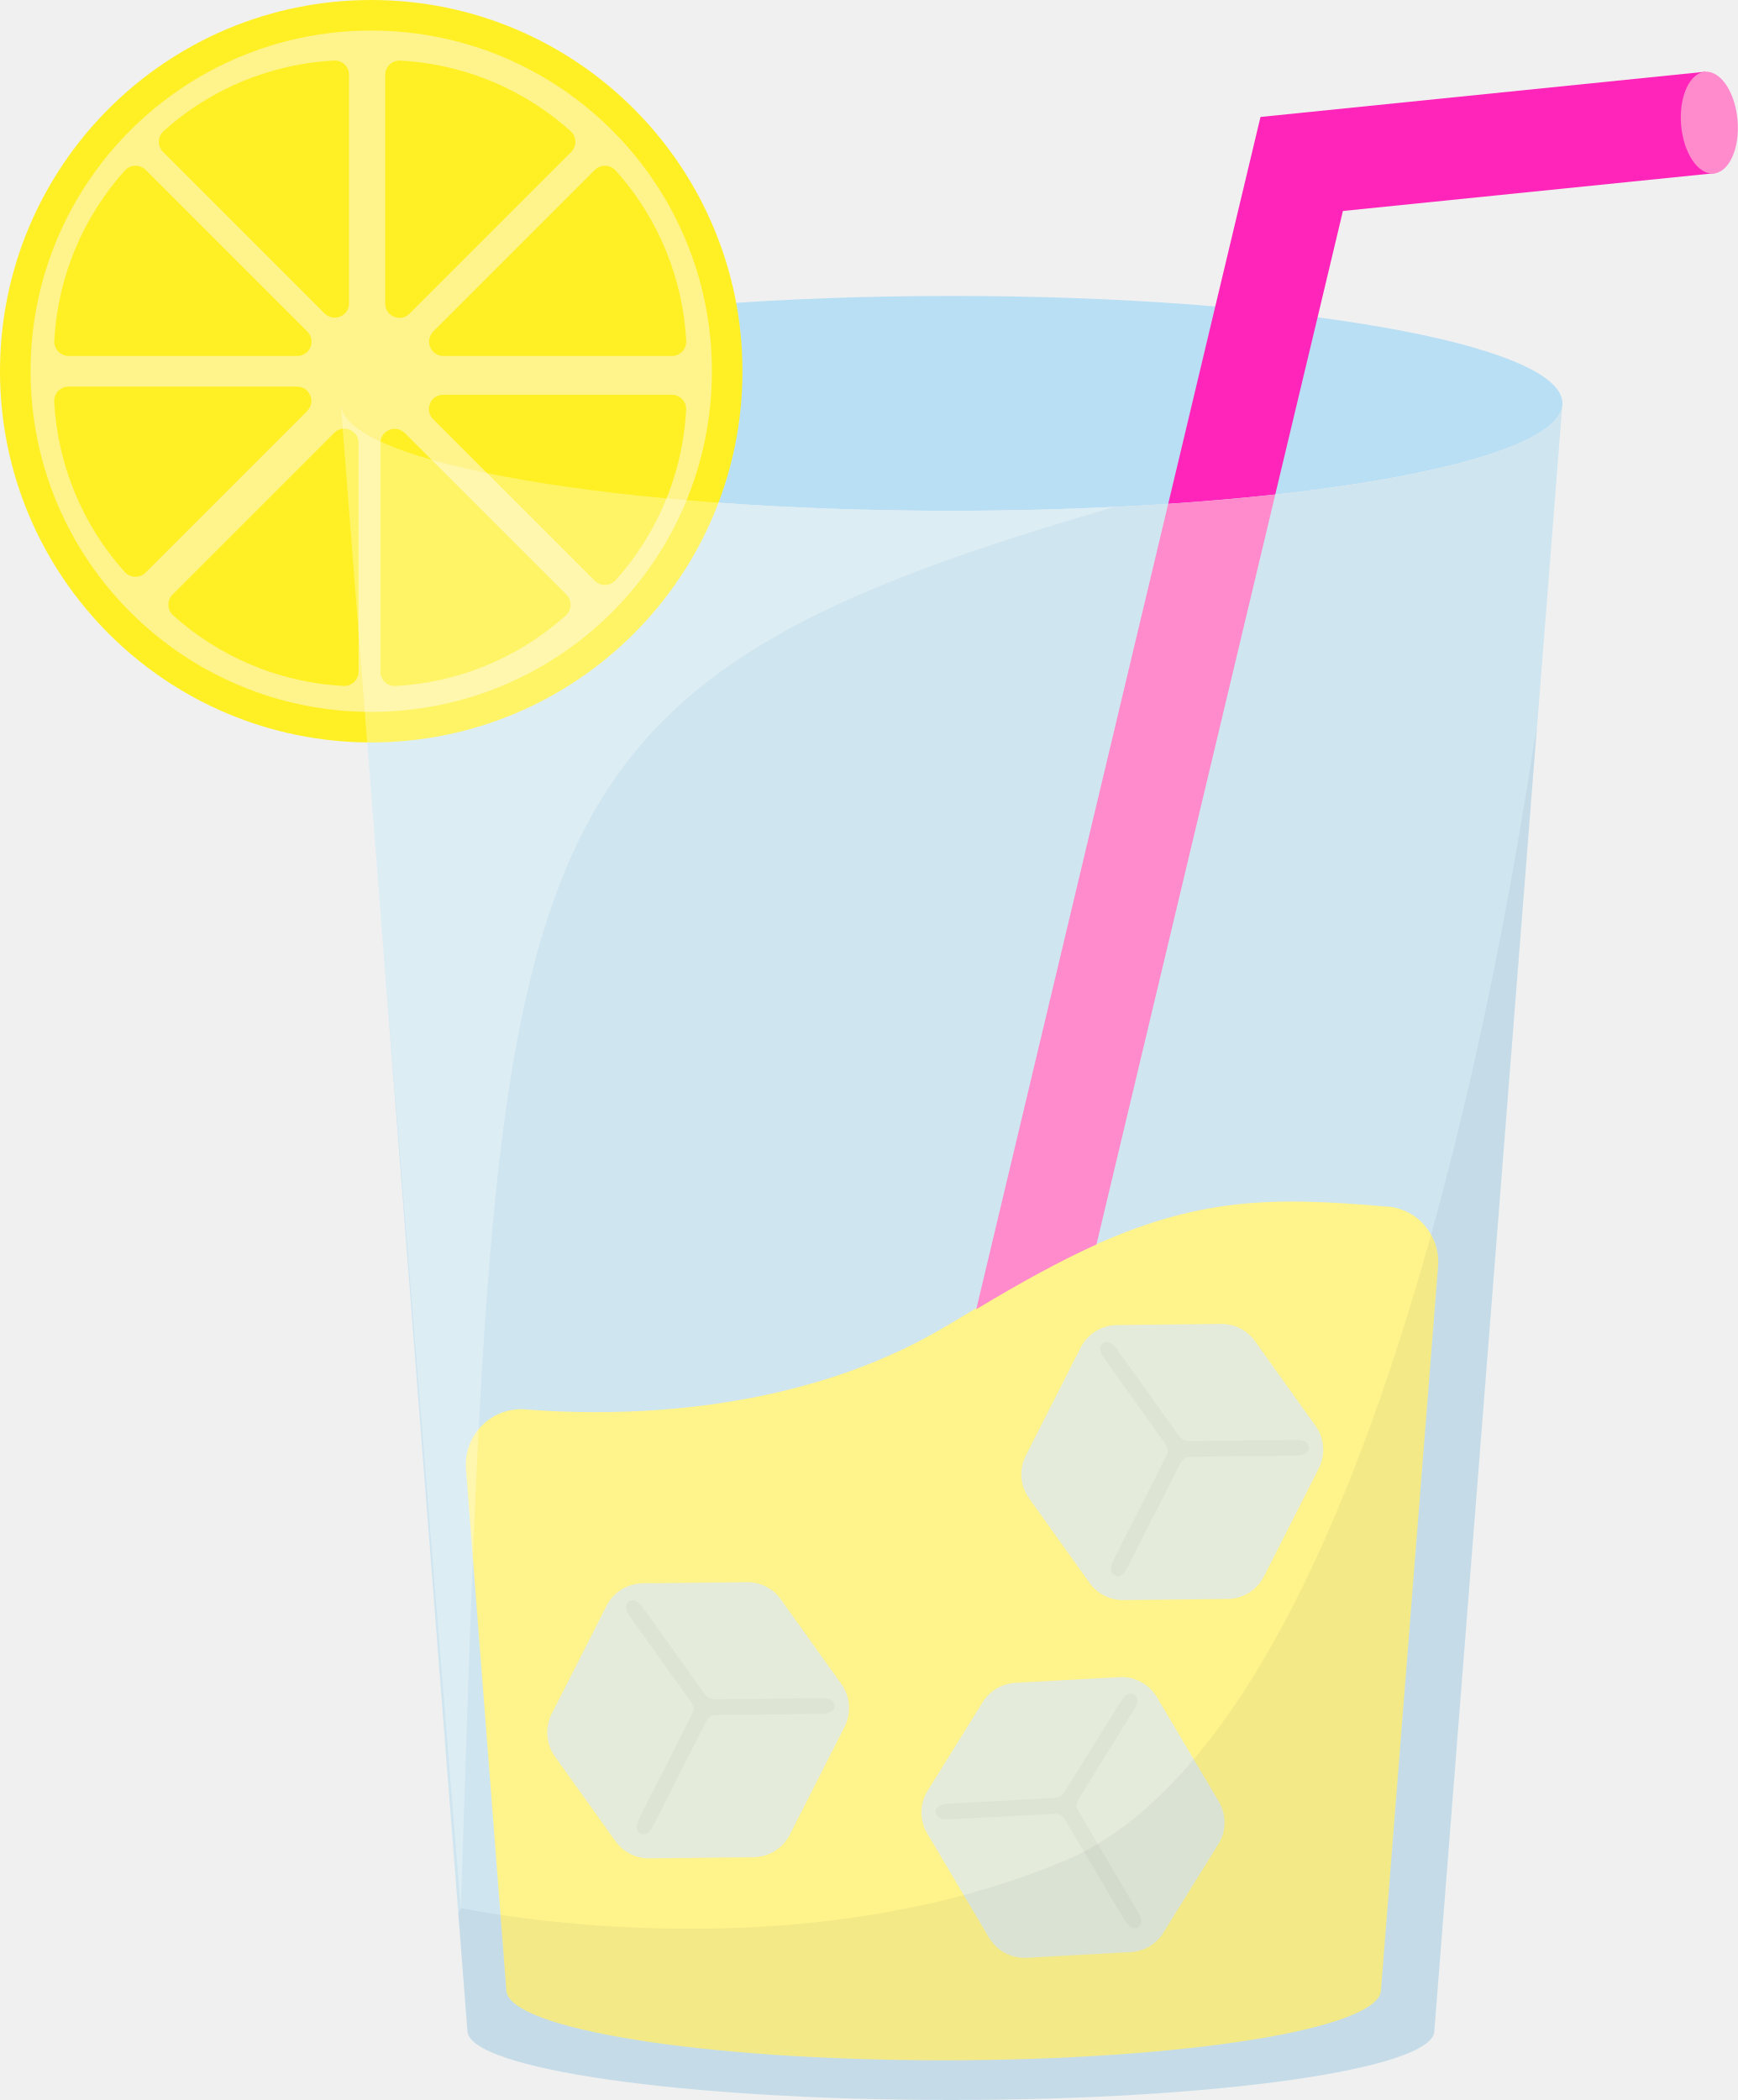
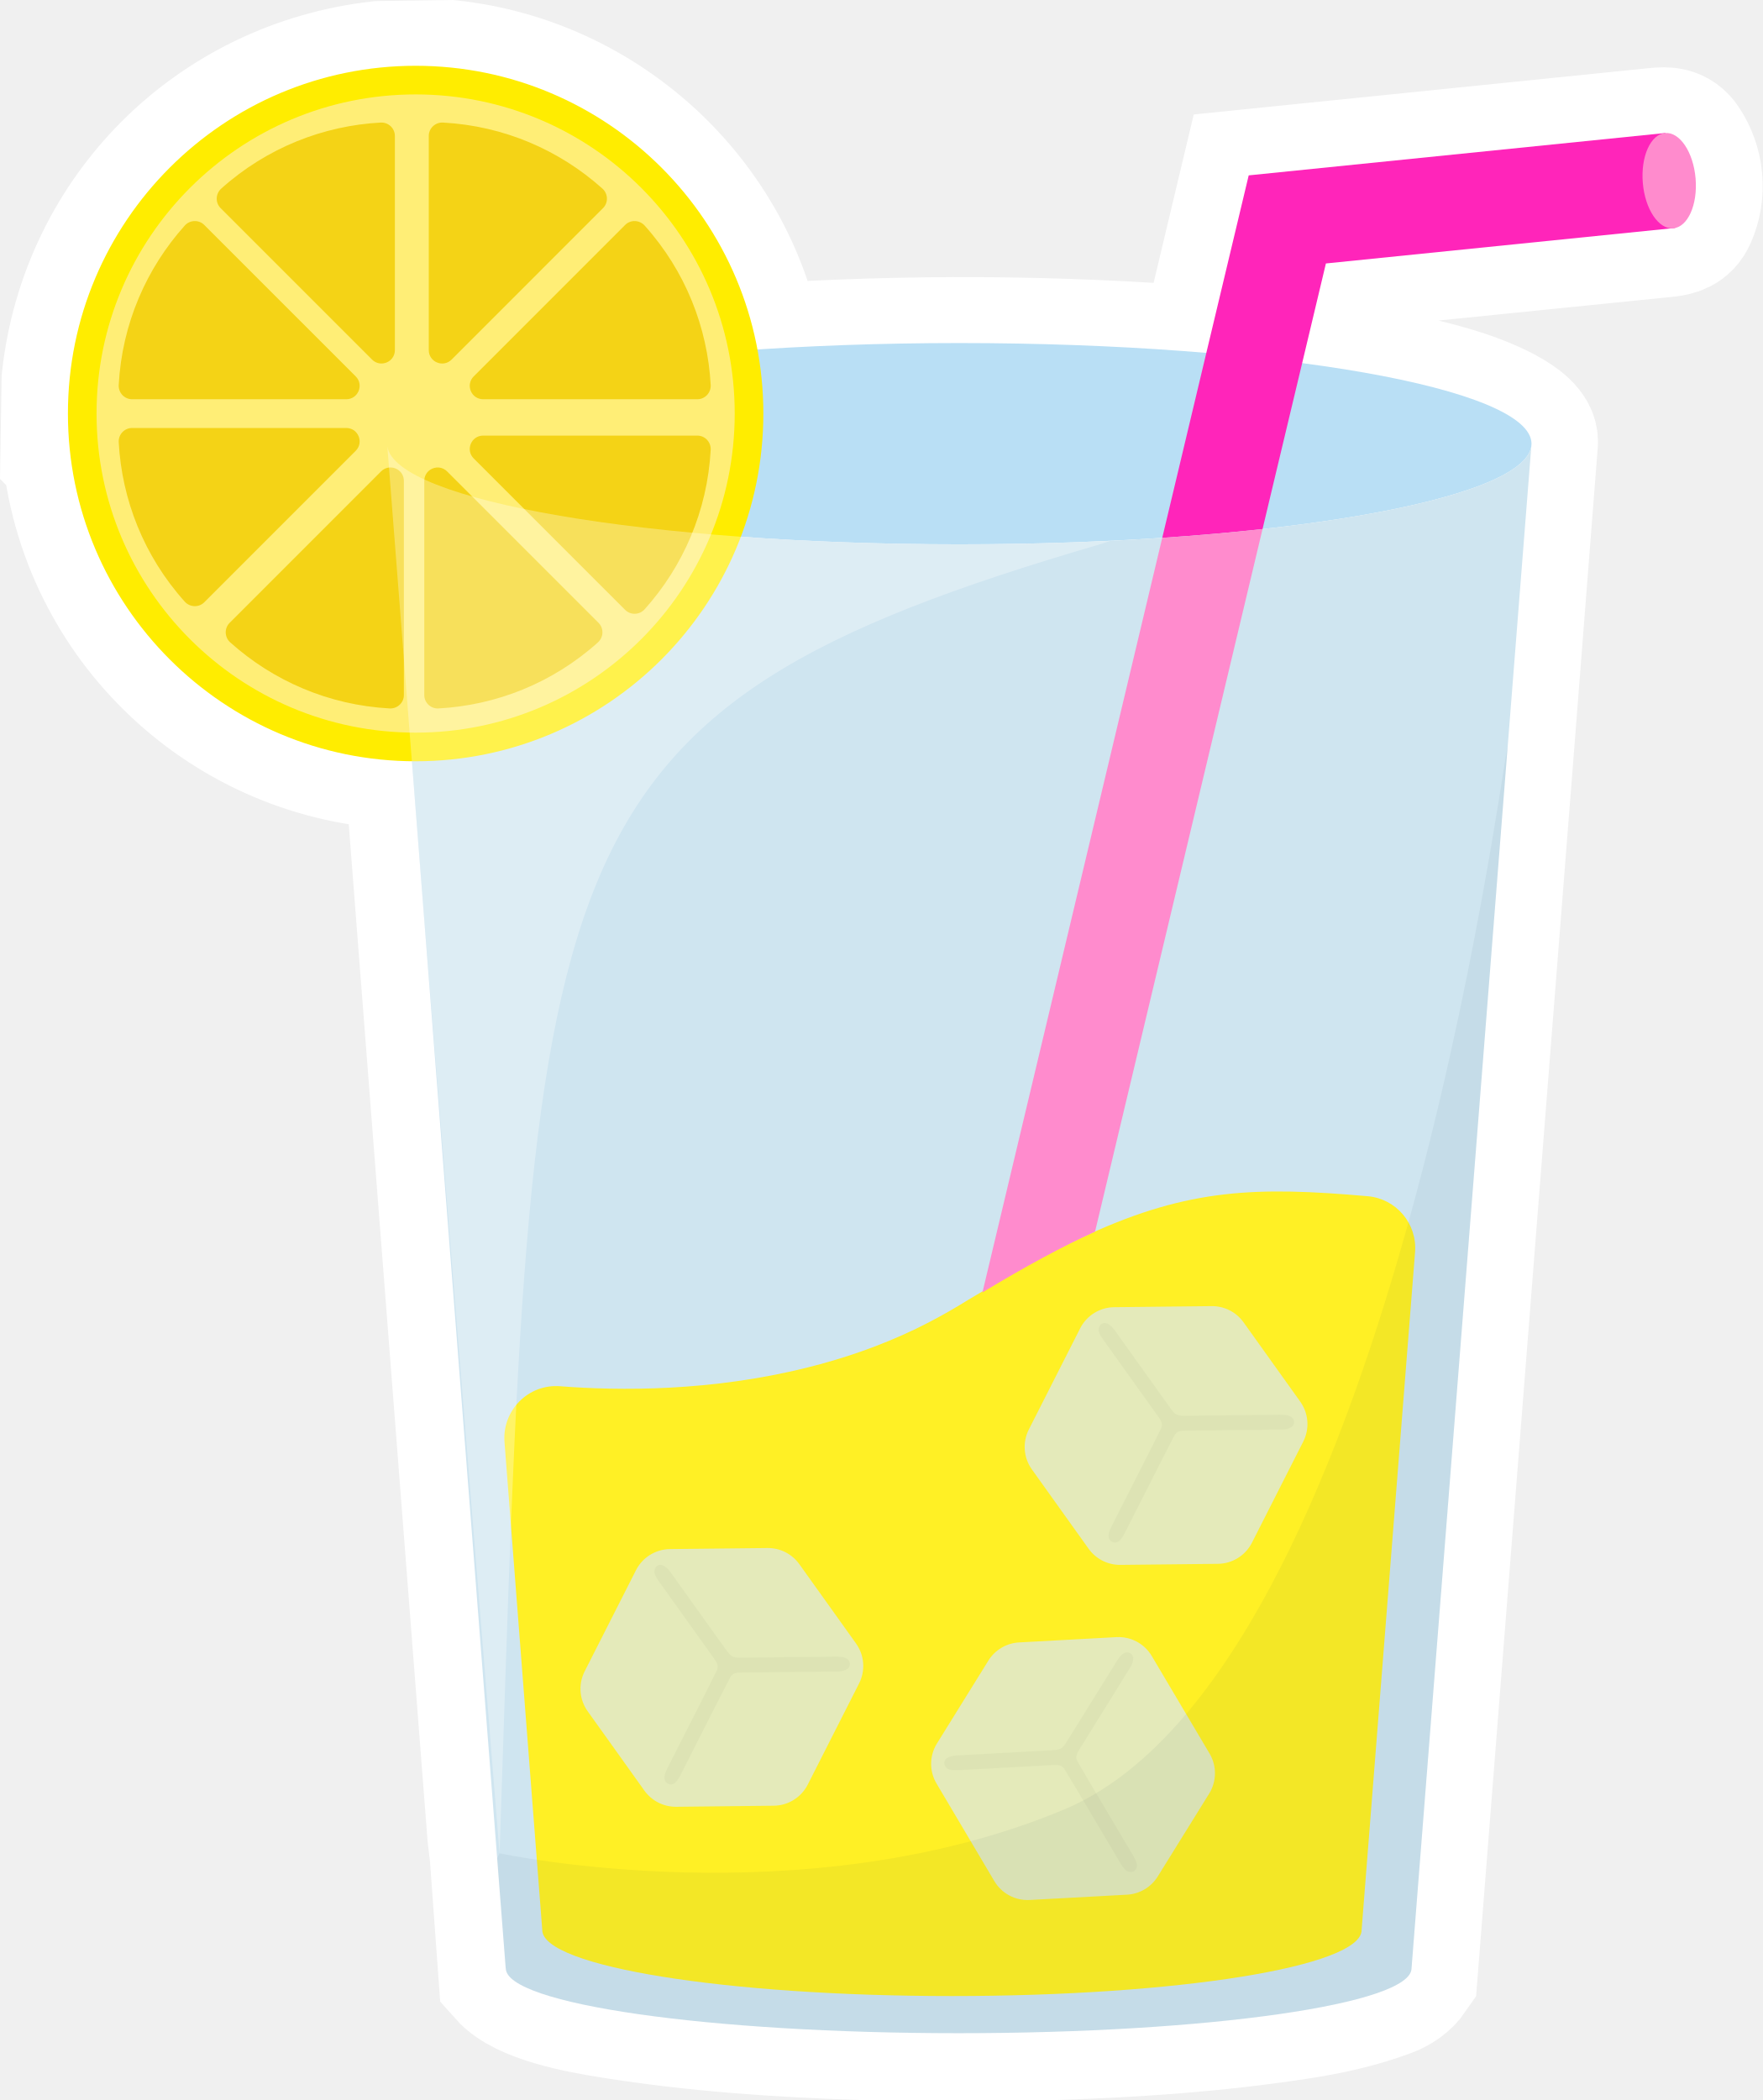
- <svg xmlns="http://www.w3.org/2000/svg" id="Layer_2" data-name="Layer 2" viewBox="0 0 170.59 206.14">
-   <defs>
-     <style>
-       .cls-1 {
-         fill: #fff;
-         opacity: .3;
-       }
- 
-       .cls-2 {
-         fill: #ff8bcd;
-       }
- 
-       .cls-3 {
-         fill: #d7e7ff;
-       }
- 
-       .cls-4 {
-         fill: #cfe5f0;
-       }
- 
-       .cls-5 {
-         fill: #ff25ba;
-       }
- 
-       .cls-6, .cls-7 {
-         fill: #fff38b;
-       }
- 
-       .cls-8 {
-         fill: #b9dff5;
-       }
- 
-       .cls-9 {
-         fill: #fff025;
-       }
- 
-       .cls-10 {
-         opacity: .68;
-       }
- 
-       .cls-11, .cls-12 {
-         opacity: .05;
-       }
- 
-       .cls-13, .cls-12 {
-         fill: #0a223a;
-       }
- 
-       .cls-7 {
-         stroke: #fff025;
-         stroke-miterlimit: 10;
-         stroke-width: 3px;
-       }
-     </style>
-   </defs>
-   <g id="Lemonade_Cup" data-name="Lemonade Cup">
-     <path class="cls-8" d="M153.37,39.6v.02c0,.08-.01.17-.02.25-.82,5.7-27.34,10.27-59.94,10.27s-59.08-4.57-59.93-10.26c-.01-.09-.02-.19-.02-.28,0-5.83,26.84-10.55,59.95-10.55s59.96,4.72,59.96,10.55Z" />
-     <path class="cls-4" d="M153.35,39.87l-12.55,159.47c0,3.75-21.24,6.8-47.46,6.8s-47.45-3.05-47.45-6.8h-.01l-8.53-109.77-3.87-49.69c.85,5.69,27.36,10.26,59.93,10.26s59.12-4.57,59.94-10.27Z" />
-     <path class="cls-6" d="M136.21,118.44c2.98.26,5.19,2.88,4.95,5.85l-5.6,71v.03c0,3.82-19.21,6.92-42.93,6.92s-42.93-3.1-42.93-6.92l-3.96-51.12c-.26-3.32,2.5-6.11,5.83-5.85,6.22.49,15.82.56,25.84-1.94,3.81-.94,7.68-2.26,11.44-4.07,1.54-.75,3.1-1.59,4.62-2.51.58-.36,1.15-.7,1.71-1.03,4.49-2.71,8.33-4.79,11.8-6.37,10.51-4.8,17.62-5.01,29.22-3.98Z" />
-     <g class="cls-10">
-       <path class="cls-3" d="M73.31,155.31l-10.22.11c-1.51.02-2.88.87-3.56,2.22l-5.38,10.6c-.68,1.34-.56,2.96.32,4.18l5.94,8.31c.77,1.08,2.01,1.71,3.34,1.69l10.22-.11c1.51-.02,2.88-.87,3.56-2.22l5.38-10.6c.68-1.34.56-2.96-.32-4.18l-5.94-8.31c-.77-1.08-2.01-1.71-3.34-1.69Z" />
-       <g class="cls-11">
-         <path class="cls-13" d="M81.73,167.94c-.7.47-1.32.24-2.41.31-2.56.03-6.92.07-8.61.09-.55,0-1.07,0-1.34.56-1.37,2.62-3.95,7.79-5.15,10.11-.16.31-.34.65-.57.86-.52.46-1.22.06-1.15-.62.04-.32.21-.66.36-.98,1.18-2.36,3.84-7.5,5.12-10.13.29-.57-.11-1-.43-1.46-1.14-1.6-4.03-5.63-5.37-7.51-.47-.73-1.04-1.25-.54-1.9.53-.53,1.24.16,1.58.7,1.25,1.74,4.43,6.19,5.64,7.89.22.3.43.63.73.81.5.22.88.11,1.59.13,2.32-.02,7.18-.08,9.21-.1.37,0,.76,0,1.07.12.51.2.62.74.29,1.1l-.02.02Z" />
+ <svg xmlns="http://www.w3.org/2000/svg" id="Layer_2" data-name="Layer 2" viewBox="0 0 184.71 220.035">
+   <g id="White_Line_Items" data-name="White Line Items">
+     <path d="M176.366,15.085c-.73-1.1-1.75-1.09-2.78-.99l-42.84,4.36-4.43,18.58c-15.65-1.24-31.37-1.32-47-.28-2.91-15.92-16.23-28.05-32.19-29.75l-7.34.1c-17.28,1.95-30.72,15.34-32.62,32.65l-.12,7.57.2.2c2.09,18.38,17.55,32.17,35.82,32.4l8.71,112.33.25,2.1.91,12.5c2.04,2.3,7.68,3.36,11.24,3.92,8.66,1.38,17.22,1.97,26.02,2.26h20.42c8.52-.28,16.79-.85,25.19-2.13,3.37-.51,6.5-1.19,9.64-2.36.93-.34,1.82-.94,2.4-1.79l9.7-123.35.14-1.73,2.76-35.31c.17-2.16-5.34-4.28-8.14-5.11-5.24-1.54-10.55-2.4-15.89-3.09l2.49-10.42,35.67-3.61c1.02-.11,1.95-.32,2.47-1.49,1.09-2.44.82-5.35-.68-7.56Z" fill="#fff" stroke="#fff" stroke-miterlimit="10" stroke-width="14" />
+     <g>
+       <path d="M160.483,46.494v.02c0,.08-.01.17-.02.25-.82,5.7-27.34,10.27-59.94,10.27s-59.08-4.57-59.93-10.26c-.01-.09-.02-.19-.02-.28,0-5.83,26.84-10.55,59.95-10.55s59.96,4.72,59.96,10.55Z" fill="#b9dff5" />
+       <path d="M160.463,46.764l-12.55,159.47c0,3.75-21.24,6.8-47.46,6.8s-47.45-3.05-47.45-6.8h-.01l-8.53-109.77-3.87-49.69c.85,5.69,27.36,10.26,59.93,10.26s59.12-4.57,59.94-10.27Z" fill="#cfe5f0" />
+       <path d="M143.327,125.338c2.976.262,5.19,2.876,4.955,5.855l-5.599,71v.03c0,3.82-19.21,6.92-42.93,6.92s-42.93-3.1-42.93-6.92l-3.958-51.124c-.257-3.325,2.504-6.11,5.829-5.851,6.22.485,15.822.556,25.84-1.945,3.81-.94,7.68-2.26,11.44-4.07,1.54-.75,3.1-1.59,4.62-2.51.58-.36,1.15-.7,1.71-1.03,4.49-2.71,8.33-4.79,11.8-6.37,10.51-4.801,17.622-5.007,29.224-3.984Z" fill="#fff025" />
+       <g opacity=".68">
+         <path d="M80.425,162.199l-10.218.111c-1.508.016-2.882.87-3.565,2.215l-5.377,10.596c-.683,1.345-.561,2.958.317,4.185l5.943,8.313c.769,1.075,2.014,1.707,3.336,1.693l10.218-.111c1.508-.016,2.882-.87,3.565-2.215l5.377-10.596c.683-1.345.561-2.958-.317-4.185l-5.943-8.313c-.769-1.075-2.014-1.707-3.336-1.693Z" fill="#d7e7ff" />
+         <g opacity=".05">
+           <path d="M88.851,174.83c-.698.472-1.318.24-2.405.313-2.564.029-6.916.072-8.613.094-.553.007-1.07-.003-1.339.561-1.373,2.625-3.954,7.787-5.146,10.108-.162.313-.335.648-.574.862-.523.464-1.223.063-1.146-.623.036-.324.206-.663.364-.981,1.179-2.359,3.837-7.497,5.118-10.126.289-.572-.111-.996-.427-1.462-1.139-1.596-4.028-5.633-5.373-7.515-.474-.726-1.035-1.254-.54-1.904.527-.533,1.239.164,1.578.698,1.246,1.736,4.427,6.192,5.64,7.885.225.296.428.633.729.81.502.22.882.114,1.586.134,2.316-.024,7.184-.079,9.205-.098.366,0,.765.002,1.073.125.51.202.619.741.286,1.103l-.017.017Z" fill="#0a223a" />
+         </g>
      </g>
+       <g opacity=".68">
+         <path d="M126.971,136.854l-10.218.111c-1.508.016-2.882.87-3.565,2.215l-5.377,10.596c-.683,1.345-.561,2.958.317,4.185l5.943,8.313c.769,1.075,2.014,1.707,3.336,1.693l10.218-.111c1.508-.016,2.882-.87,3.565-2.215l5.377-10.596c.683-1.345.561-2.958-.317-4.185l-5.943-8.313c-.769-1.075-2.014-1.707-3.336-1.693Z" fill="#d7e7ff" />
+         <g opacity=".05">
+           <path d="M135.397,149.485c-.698.472-1.318.24-2.405.313-2.564.029-6.916.072-8.613.094-.553.007-1.07-.003-1.339.561-1.373,2.625-3.954,7.787-5.146,10.108-.162.313-.335.648-.574.862-.523.464-1.223.063-1.146-.623.036-.324.206-.663.364-.981,1.179-2.359,3.837-7.497,5.118-10.126.289-.572-.111-.996-.427-1.462-1.139-1.596-4.028-5.633-5.373-7.515-.474-.726-1.035-1.254-.54-1.904.527-.533,1.239.164,1.578.698,1.246,1.736,4.427,6.192,5.64,7.885.225.296.428.633.729.81.502.22.882.114,1.586.134,2.316-.024,7.184-.079,9.205-.098.366,0,.765.002,1.073.125.51.202.619.741.286,1.103l-.017.017Z" fill="#0a223a" />
+         </g>
+       </g>
+       <g opacity=".68">
+         <path d="M103.568,173.998l-5.388,8.682c-.795,1.282-.812,2.899-.043,4.197l6.057,10.222c.769,1.298,2.195,2.06,3.701,1.978l10.203-.555c1.32-.072,2.522-.784,3.219-1.907l5.388-8.682c.795-1.282.812-2.899.043-4.197l-6.057-10.222c-.769-1.298-2.195-2.06-3.701-1.978l-10.203.555c-1.32.072-2.522.784-3.219,1.907Z" fill="#d7e7ff" />
+         <g opacity=".05">
+           <path d="M118.748,173.664c.024.842-.505,1.241-1.026,2.198-1.352,2.179-3.65,5.875-4.541,7.319-.291.471-.577.901-.245,1.431,1.478,2.567,4.451,7.515,5.769,9.766.177.305.367.631.419.947.111.69-.603,1.066-1.141.633-.254-.204-.449-.53-.633-.833-1.358-2.261-4.268-7.26-5.799-9.752-.327-.551-.9-.441-1.463-.424-1.958.105-6.915.377-9.224.502-.867.01-1.613.201-1.896-.566-.167-.731.803-.958,1.435-.958,2.134-.12,7.601-.413,9.68-.529.37-.031.763-.021,1.075-.181.455-.306.569-.683.964-1.267,1.222-1.967,3.788-6.105,4.856-7.821.197-.309.412-.644.681-.838.444-.322.958-.125,1.084.35l.005.023Z" fill="#0a223a" />
+         </g>
+       </g>
+       <path d="M175.529,23.885l-36.59,3.72-2.49,10.45-3.01,12.6-1.14,4.78c-3.3.36-6.82.67-10.51.92l1.36-5.7,3.26-13.68,4.44-18.6,43.66-4.44,1.02,9.95Z" fill="#ff25ba" />
+       <path d="M132.299,55.435l-17.55,73.61c-3.47,1.58-7.31,3.66-11.8,6.37l18.84-79.06c3.69-.25,7.21-.56,10.51-.92Z" fill="#ff8bcd" />
+       <path d="M157.979,78.265l-10.07,127.97c0,3.75-21.24,6.8-47.46,6.8s-47.45-3.05-47.45-6.8h-.01l-.9-11.53.26-.52s31.808,6.871,59.18-4.599c33.98-14.239,45.85-109.671,46.45-111.321Z" fill="#0a223a" opacity=".05" />
+       <g>
+         <circle cx="43.553" cy="43.329" r="34.936" fill="#ffee76" stroke="#ffed00" stroke-miterlimit="10" stroke-width="3" />
+         <path d="M36.283,41.832H13.843c-.811,0-1.447-.686-1.403-1.497.347-6.404,2.903-12.221,6.92-16.7.54-.602,1.475-.634,2.047-.062l15.867,15.866c.883.883.258,2.393-.991,2.393Z" fill="#f4d316" />
+         <path d="M38.987,37.676l-15.868-15.867c-.574-.574-.537-1.509.067-2.051,4.774-4.283,10.694-6.589,16.702-6.916.808-.044,1.491.595,1.491,1.404v22.438c0,1.249-1.509,1.874-2.392.991Z" fill="#f4d316" />
+         <path d="M44.93,36.685V14.245c0-.811.686-1.447,1.497-1.403,6.404.347,12.221,2.903,16.7,6.92.602.54.634,1.475.062,2.047l-15.866,15.867c-.883.883-2.393.258-2.393-.991Z" fill="#f4d316" />
+         <path d="M49.638,39.44l15.867-15.868c.574-.574,1.509-.537,2.051.067,4.283,4.774,6.589,10.694,6.916,16.702.044.808-.595,1.491-1.404,1.491h-22.438c-1.249,0-1.874-1.509-.991-2.392Z" fill="#f4d316" />
+         <path d="M50.629,45.642h22.44c.811,0,1.447.686,1.403,1.497-.347,6.404-2.903,12.221-6.92,16.7-.54.602-1.475.634-2.047.062l-15.867-15.866c-.883-.883-.258-2.393.991-2.393Z" fill="#f4d316" />
+         <path d="M46.851,49.395l15.868,15.867c.574.574.537,1.509-.067,2.051-4.774,4.283-10.694,6.589-16.702,6.916-.808.044-1.491-.595-1.491-1.404v-22.438c0-1.249,1.509-1.874,2.392-.991Z" fill="#f4d316" />
+         <path d="M42.322,50.385v22.44c0,.811-.686,1.447-1.497,1.403-6.404-.347-12.221-2.903-16.7-6.92-.602-.54-.634-1.475-.062-2.047l15.866-15.867c.883-.883,2.393-.258,2.393.991Z" fill="#f4d316" />
+         <path d="M37.274,47.235l-15.867,15.868c-.574.574-1.509.537-2.051-.067-4.283-4.774-6.589-10.694-6.916-16.702-.044-.808.595-1.491,1.404-1.491h22.438c1.249,0,1.874,1.509.991,2.392Z" fill="#f4d316" />
+       </g>
+       <path d="M116.389,56.655c-.36.13-.74.26-1.15.38-60.26,17.64-59.39,31.38-62.89,137.15l-7.89-97.72-3.87-49.69c.85,5.69,27.36,10.26,59.93,10.26,5.49,0,10.82-.13,15.87-.38Z" fill="#fff" opacity=".3" />
+       <ellipse cx="174.912" cy="18.932" rx="2.775" ry="5.009" transform="translate(-.972 14.76) rotate(-4.819)" fill="#ff8bcd" />
    </g>
-     <g class="cls-10">
-       <path class="cls-3" d="M119.85,129.96l-10.22.11c-1.51.02-2.88.87-3.56,2.22l-5.38,10.6c-.68,1.34-.56,2.96.32,4.18l5.94,8.31c.77,1.08,2.01,1.71,3.34,1.69l10.22-.11c1.51-.02,2.88-.87,3.56-2.22l5.38-10.6c.68-1.34.56-2.96-.32-4.18l-5.94-8.31c-.77-1.08-2.01-1.71-3.34-1.69Z" />
-       <g class="cls-11">
-         <path class="cls-13" d="M128.28,142.59c-.7.47-1.32.24-2.41.31-2.56.03-6.92.07-8.61.09-.55,0-1.07,0-1.34.56-1.37,2.62-3.95,7.79-5.15,10.11-.16.31-.34.65-.57.86-.52.46-1.22.06-1.15-.62.04-.32.21-.66.36-.98,1.18-2.36,3.84-7.5,5.12-10.13.29-.57-.11-1-.43-1.46-1.14-1.6-4.03-5.63-5.37-7.51-.47-.73-1.04-1.25-.54-1.9.53-.53,1.24.16,1.58.7,1.25,1.74,4.43,6.19,5.64,7.89.22.3.43.63.73.81.5.22.88.11,1.59.13,2.32-.02,7.18-.08,9.21-.1.37,0,.76,0,1.07.12.51.2.62.74.29,1.1l-.02.02Z" />
-       </g>
-     </g>
-     <g class="cls-10">
-       <path class="cls-3" d="M96.45,167.1l-5.39,8.68c-.8,1.28-.81,2.9-.04,4.2l6.06,10.22c.77,1.3,2.2,2.06,3.7,1.98l10.2-.56c1.32-.07,2.52-.78,3.22-1.91l5.39-8.68c.8-1.28.81-2.9.04-4.2l-6.06-10.22c-.77-1.3-2.2-2.06-3.7-1.98l-10.2.56c-1.32.07-2.52.78-3.22,1.91Z" />
-       <g class="cls-11">
-         <path class="cls-13" d="M111.63,166.77c.02.84-.5,1.24-1.03,2.2-1.35,2.18-3.65,5.88-4.54,7.32-.29.47-.58.9-.24,1.43,1.48,2.57,4.45,7.51,5.77,9.77.18.3.37.63.42.95.11.69-.6,1.07-1.14.63-.25-.2-.45-.53-.63-.83-1.36-2.26-4.27-7.26-5.8-9.75-.33-.55-.9-.44-1.46-.42-1.96.1-6.91.38-9.22.5-.87.01-1.61.2-1.9-.57-.17-.73.8-.96,1.44-.96,2.13-.12,7.6-.41,9.68-.53.37-.03.76-.02,1.08-.18.45-.31.57-.68.96-1.27,1.22-1.97,3.79-6.1,4.86-7.82.2-.31.41-.64.68-.84.44-.32.96-.13,1.08.35v.02Z" />
-       </g>
-     </g>
-     <path class="cls-5" d="M168.41,16.99l-36.59,3.72-2.49,10.45-3.01,12.6-1.14,4.78c-3.3.36-6.82.67-10.51.92l1.36-5.7,3.26-13.68,4.44-18.6,43.66-4.44,1.02,9.95Z" />
-     <path class="cls-2" d="M125.18,48.54l-17.55,73.61c-3.47,1.58-7.31,3.66-11.8,6.37l18.84-79.06c3.69-.25,7.21-.56,10.51-.92Z" />
-     <path class="cls-12" d="M150.86,71.37l-10.07,127.97c0,3.75-21.24,6.8-47.46,6.8s-47.45-3.05-47.45-6.8h0l-.9-11.53.26-.52s31.81,6.87,59.18-4.6c33.98-14.24,45.85-109.67,46.45-111.32Z" />
-     <g>
-       <circle class="cls-7" cx="36.44" cy="36.44" r="34.94" />
-       <path class="cls-9" d="M29.17,34.94H6.73c-.81,0-1.45-.69-1.4-1.5.35-6.4,2.9-12.22,6.92-16.7.54-.6,1.47-.63,2.05-.06l15.87,15.87c.88.88.26,2.39-.99,2.39Z" />
-       <path class="cls-9" d="M31.87,30.78l-15.87-15.87c-.57-.57-.54-1.51.07-2.05,4.77-4.28,10.69-6.59,16.7-6.92.81-.04,1.49.59,1.49,1.4v22.44c0,1.25-1.51,1.87-2.39.99Z" />
-       <path class="cls-9" d="M37.81,29.79V7.35c0-.81.69-1.45,1.5-1.4,6.4.35,12.22,2.9,16.7,6.92.6.54.63,1.47.06,2.05l-15.87,15.87c-.88.88-2.39.26-2.39-.99Z" />
-       <path class="cls-9" d="M42.52,32.55l15.87-15.87c.57-.57,1.51-.54,2.05.07,4.28,4.77,6.59,10.69,6.92,16.7.04.81-.59,1.49-1.4,1.49h-22.44c-1.25,0-1.87-1.51-.99-2.39Z" />
-       <path class="cls-9" d="M43.51,38.75h22.44c.81,0,1.45.69,1.4,1.5-.35,6.4-2.9,12.22-6.92,16.7-.54.6-1.47.63-2.05.06l-15.87-15.87c-.88-.88-.26-2.39.99-2.39Z" />
-       <path class="cls-9" d="M39.73,42.5l15.87,15.87c.57.57.54,1.51-.07,2.05-4.77,4.28-10.69,6.59-16.7,6.92-.81.04-1.49-.59-1.49-1.4v-22.44c0-1.25,1.51-1.87,2.39-.99Z" />
-       <path class="cls-9" d="M35.2,43.49v22.44c0,.81-.69,1.45-1.5,1.4-6.4-.35-12.22-2.9-16.7-6.92-.6-.54-.63-1.47-.06-2.05l15.87-15.87c.88-.88,2.39-.26,2.39.99Z" />
-       <path class="cls-9" d="M30.16,40.34l-15.87,15.87c-.57.57-1.51.54-2.05-.07-4.28-4.77-6.59-10.69-6.92-16.7-.04-.81.59-1.49,1.4-1.49h22.44c1.25,0,1.87,1.51.99,2.39Z" />
-     </g>
-     <path class="cls-1" d="M109.27,49.76c-.36.13-.74.26-1.15.38-60.26,17.64-59.39,31.38-62.89,137.15l-7.89-97.72-3.87-49.69c.85,5.69,27.36,10.26,59.93,10.26,5.49,0,10.82-.13,15.87-.38Z" />
-     <ellipse class="cls-2" cx="167.79" cy="12.04" rx="2.78" ry="5.01" transform="translate(-.42 14.14) rotate(-4.82)" />
  </g>
</svg>
